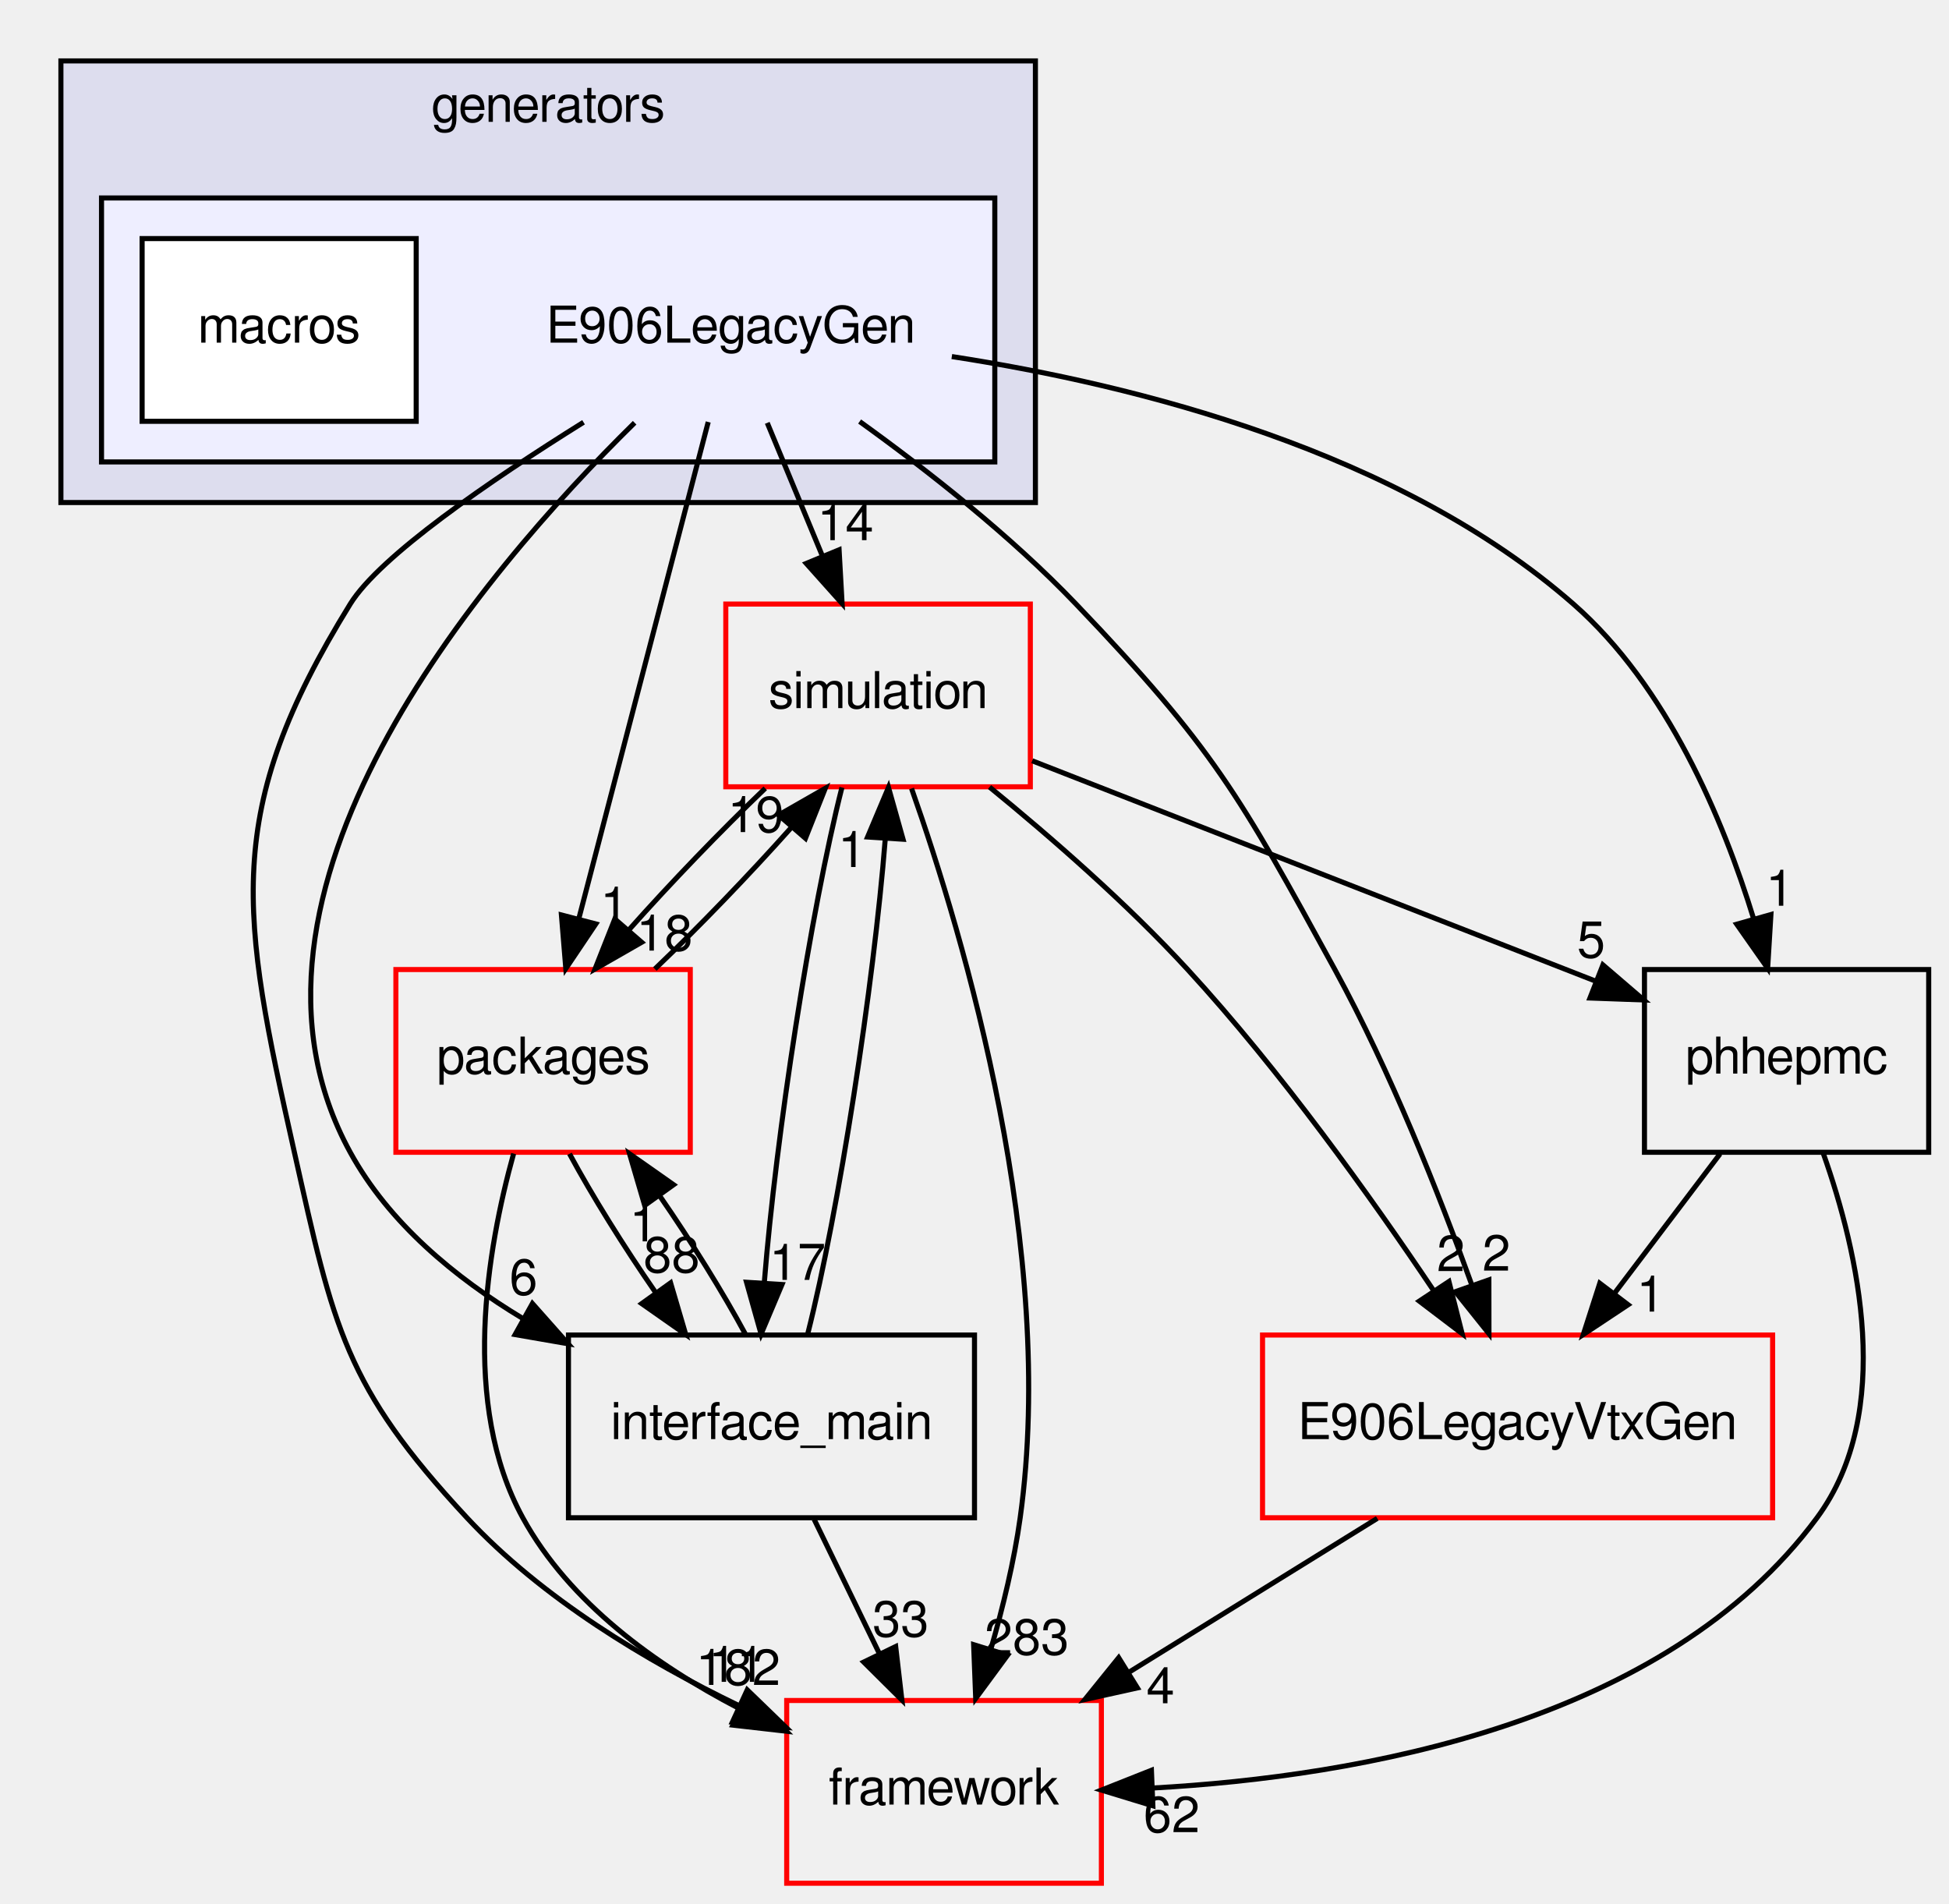
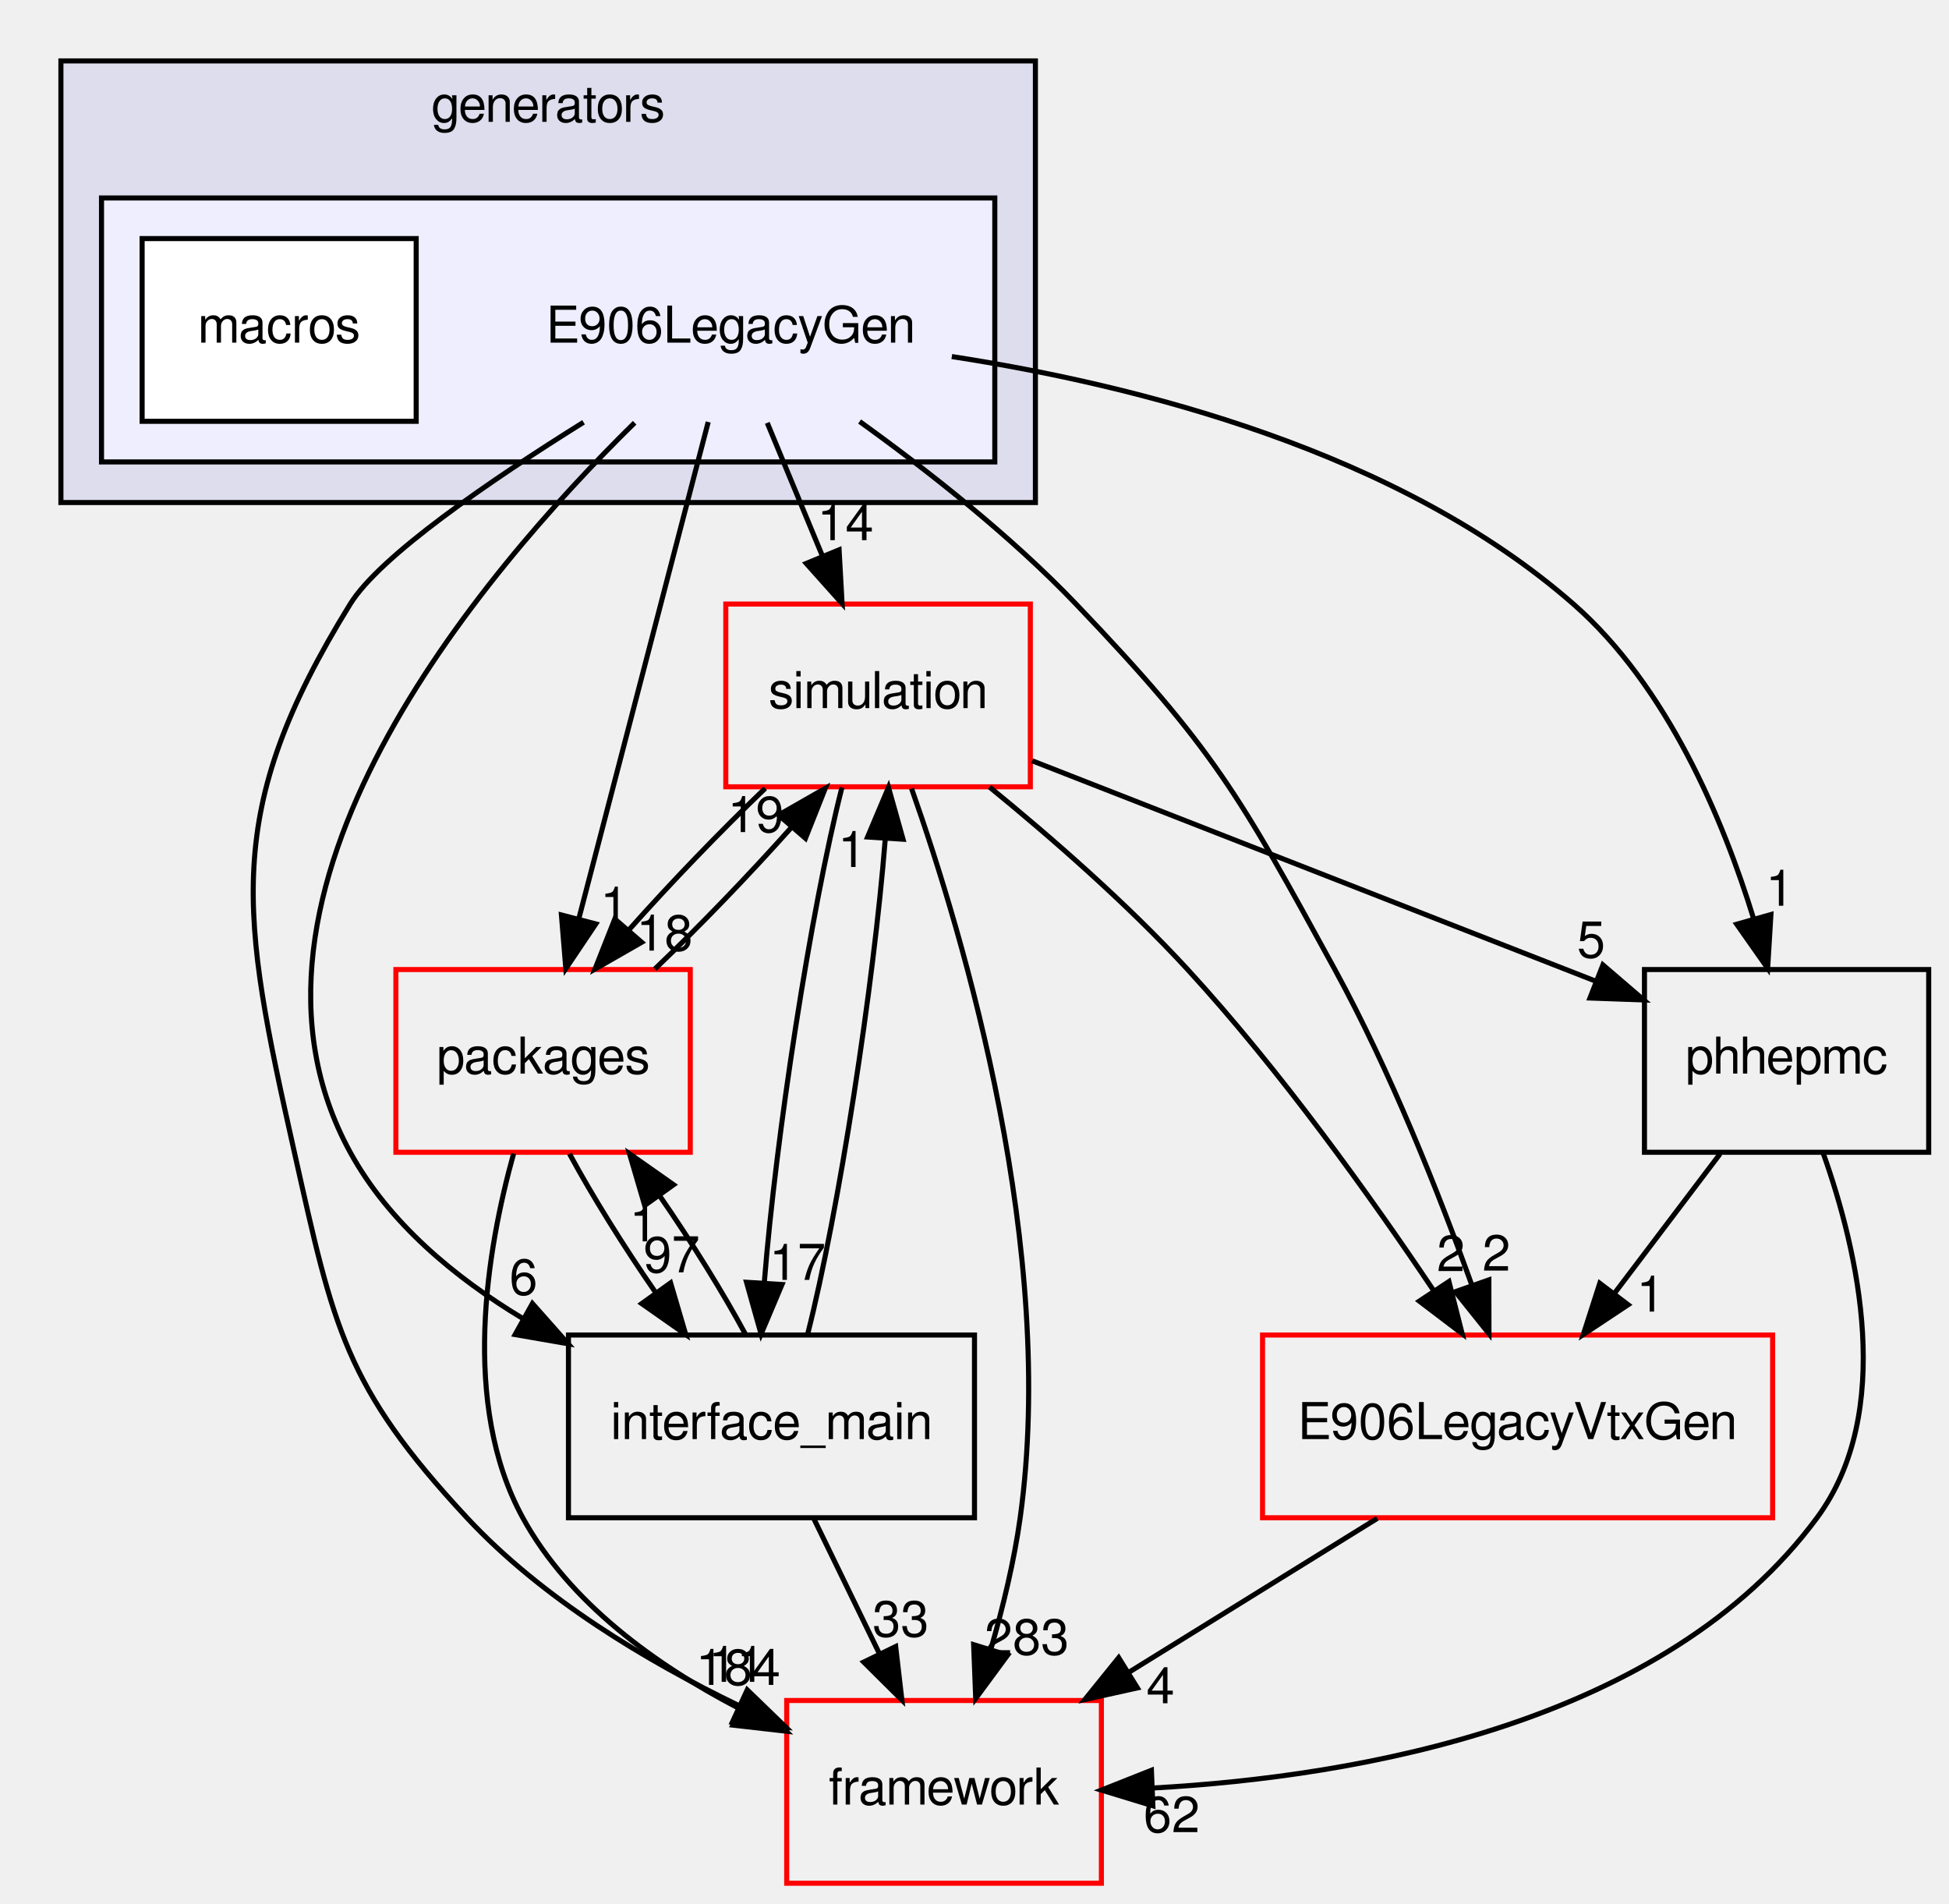
<svg xmlns="http://www.w3.org/2000/svg" xmlns:xlink="http://www.w3.org/1999/xlink" width="384pt" height="375pt" viewBox="0.00 0.00 384.00 375.00">
  <g id="graph0" class="graph" transform="scale(1 1) rotate(0) translate(4 371)">
    <g id="clust1" class="cluster">
      <g id="a_clust1">
        <a xlink:href="dir_1a6567115d8fe4eed7adc9cd640ab127.html" target="_top" xlink:title="generators">
          <polygon fill="#ddddee" stroke="black" points="8,-272 8,-359 200,-359 200,-272 8,-272" />
          <text text-anchor="middle" x="104" y="-347" font-family="FreeSans" font-size="10.00">generators</text>
        </a>
      </g>
    </g>
    <g id="clust2" class="cluster">
      <g id="a_clust2">
        <a xlink:href="dir_7ea3cf3554778141e4c84ab6ef528d6b.html" target="_top">
          <polygon fill="#eeeeff" stroke="black" points="16,-280 16,-332 192,-332 192,-280 16,-280" />
        </a>
      </g>
    </g>
    <g id="node1" class="node">
      <text text-anchor="middle" x="140" y="-303.5" font-family="FreeSans" font-size="10.00">E906LegacyGen</text>
    </g>
    <g id="node3" class="node">
      <g id="a_node3">
        <a xlink:href="dir_0a538a087021ce8adf1d4849fdeba031.html" target="_top" xlink:title="simulation">
          <polygon fill="none" stroke="red" points="199,-252 139,-252 139,-216 199,-216 199,-252" />
          <text text-anchor="middle" x="169" y="-231.5" font-family="FreeSans" font-size="10.00">simulation</text>
        </a>
      </g>
    </g>
    <g id="edge15" class="edge">
      <path fill="none" stroke="black" d="M147.169,-287.697C150.435,-279.813 154.374,-270.304 158.002,-261.546" />
      <polygon fill="black" stroke="black" points="161.32,-262.683 161.914,-252.104 154.853,-260.003 161.32,-262.683" />
      <g id="a_edge15-headlabel">
        <a xlink:href="dir_000075_000093.html" target="_top" xlink:title="14">
          <text text-anchor="middle" x="162.567" y="-264.59" font-family="FreeSans" font-size="10.00">14</text>
        </a>
      </g>
    </g>
    <g id="node4" class="node">
      <g id="a_node4">
        <a xlink:href="dir_5e295cd396ed00d01dcf10a6f0e423f9.html" target="_top" xlink:title="packages">
          <polygon fill="none" stroke="red" points="132,-180 74,-180 74,-144 132,-144 132,-180" />
          <text text-anchor="middle" x="103" y="-159.5" font-family="FreeSans" font-size="10.00">packages</text>
        </a>
      </g>
    </g>
    <g id="edge16" class="edge">
      <path fill="none" stroke="black" d="M135.537,-287.871C129.203,-263.564 117.544,-218.819 110.039,-190.013" />
      <polygon fill="black" stroke="black" points="113.387,-188.984 107.479,-180.189 106.613,-190.749 113.387,-188.984" />
      <g id="a_edge16-headlabel">
        <a xlink:href="dir_000075_000089.html" target="_top" xlink:title="1">
          <text text-anchor="middle" x="117.041" y="-189.246" font-family="FreeSans" font-size="10.00">1</text>
        </a>
      </g>
    </g>
    <g id="node5" class="node">
      <g id="a_node5">
        <a xlink:href="dir_5423efcba057f4c1ef44ba423b1d942f.html" target="_top" xlink:title="E906LegacyVtxGen">
          <polygon fill="none" stroke="red" points="345.25,-108 244.75,-108 244.75,-72 345.25,-72 345.25,-108" />
          <text text-anchor="middle" x="295" y="-87.5" font-family="FreeSans" font-size="10.00">E906LegacyVtxGen</text>
        </a>
      </g>
    </g>
    <g id="edge17" class="edge">
      <path fill="none" stroke="black" d="M165.368,-287.963C178.825,-278.275 195.18,-265.421 208,-252 235.087,-223.644 240.188,-214.408 259,-180 269.946,-159.98 279.479,-135.921 285.981,-117.868" />
      <polygon fill="black" stroke="black" points="289.343,-118.86 289.359,-108.265 282.739,-116.537 289.343,-118.86" />
      <g id="a_edge17-headlabel">
        <a xlink:href="dir_000075_000077.html" target="_top" xlink:title="2">
          <text text-anchor="middle" x="290.828" y="-120.693" font-family="FreeSans" font-size="10.00">2</text>
        </a>
      </g>
    </g>
    <g id="node6" class="node">
      <g id="a_node6">
        <a xlink:href="dir_21fa564a88be47a3879b0c5d4f9e77d5.html" target="_top" xlink:title="interface_main">
          <polygon fill="none" stroke="black" points="188,-108 108,-108 108,-72 188,-72 188,-108" />
          <text text-anchor="middle" x="148" y="-87.5" font-family="FreeSans" font-size="10.00">interface_main</text>
        </a>
      </g>
    </g>
    <g id="edge18" class="edge">
      <path fill="none" stroke="black" d="M121.04,-287.717C90.649,-257.837 37.144,-194.839 65,-144 72.615,-130.102 85.598,-119.319 99.062,-111.219" />
      <polygon fill="black" stroke="black" points="100.898,-114.203 107.929,-106.277 97.49,-108.088 100.898,-114.203" />
      <g id="a_edge18-headlabel">
        <a xlink:href="dir_000075_000081.html" target="_top" xlink:title="6">
          <text text-anchor="middle" x="99.14" y="-115.933" font-family="FreeSans" font-size="10.00">6</text>
        </a>
      </g>
    </g>
    <g id="node7" class="node">
      <g id="a_node7">
        <a xlink:href="dir_87fe4235a70b0022344c07fb2c51b78b.html" target="_top" xlink:title="phhepmc">
          <polygon fill="none" stroke="black" points="376,-180 320,-180 320,-144 376,-144 376,-180" />
          <text text-anchor="middle" x="348" y="-159.5" font-family="FreeSans" font-size="10.00">phhepmc</text>
        </a>
      </g>
    </g>
    <g id="edge19" class="edge">
      <path fill="none" stroke="black" d="M183.529,-300.758C220.06,-295.134 271.64,-282.103 306,-252 324.494,-235.797 335.468,-209.685 341.532,-189.925" />
      <polygon fill="black" stroke="black" points="344.913,-190.833 344.27,-180.258 338.178,-188.926 344.913,-190.833" />
      <g id="a_edge19-headlabel">
        <a xlink:href="dir_000075_000079.html" target="_top" xlink:title="1">
          <text text-anchor="middle" x="346.666" y="-192.565" font-family="FreeSans" font-size="10.00">1</text>
        </a>
      </g>
    </g>
    <g id="node8" class="node">
      <g id="a_node8">
        <a xlink:href="dir_ec5b6dea0f546bb9c4903c2bcb98e114.html" target="_top" xlink:title="framework">
          <polygon fill="none" stroke="red" points="213,-36 151,-36 151,-0 213,-0 213,-36" />
          <text text-anchor="middle" x="182" y="-15.5" font-family="FreeSans" font-size="10.00">framework</text>
        </a>
      </g>
    </g>
    <g id="edge20" class="edge">
      <path fill="none" stroke="black" d="M110.973,-287.814C92.436,-276.241 70.826,-261.426 65,-252 39.633,-210.958 43.443,-191.079 54,-144 61.743,-109.469 63.896,-97.91 88,-72 102.778,-56.114 123.423,-43.754 141.603,-34.982" />
      <polygon fill="black" stroke="black" points="143.225,-38.088 150.84,-30.722 140.294,-31.731 143.225,-38.088" />
      <g id="a_edge20-headlabel">
        <a xlink:href="dir_000075_000070.html" target="_top" xlink:title="11">
          <text text-anchor="middle" x="141.15" y="-39.672" font-family="FreeSans" font-size="10.00">11</text>
        </a>
      </g>
    </g>
    <g id="node2" class="node">
      <g id="a_node2">
        <a xlink:href="dir_333428ad351a0b7eb32dec2327323f21.html" target="_top" xlink:title="macros">
          <polygon fill="white" stroke="black" points="78,-324 24,-324 24,-288 78,-288 78,-324" />
          <text text-anchor="middle" x="51" y="-303.5" font-family="FreeSans" font-size="10.00">macros</text>
        </a>
      </g>
    </g>
    <g id="edge1" class="edge">
      <path fill="none" stroke="black" d="M146.77,-215.697C137.992,-207.305 128.15,-197.07 119.949,-187.861" />
      <polygon fill="black" stroke="black" points="122.424,-185.373 113.232,-180.104 117.132,-189.955 122.424,-185.373" />
      <g id="a_edge1-headlabel">
        <a xlink:href="dir_000093_000089.html" target="_top" xlink:title="18">
          <text text-anchor="middle" x="126.923" y="-183.732" font-family="FreeSans" font-size="10.00">18</text>
        </a>
      </g>
    </g>
    <g id="edge2" class="edge">
      <path fill="none" stroke="black" d="M190.962,-215.949C203.076,-206.059 218.04,-193.016 230,-180 248.245,-160.143 266.102,-135.175 278.468,-116.742" />
      <polygon fill="black" stroke="black" points="281.475,-118.54 284.075,-108.269 275.638,-114.677 281.475,-118.54" />
      <g id="a_edge2-headlabel">
        <a xlink:href="dir_000093_000077.html" target="_top" xlink:title="2">
          <text text-anchor="middle" x="281.859" y="-120.605" font-family="FreeSans" font-size="10.00">2</text>
        </a>
      </g>
    </g>
    <g id="edge3" class="edge">
      <path fill="none" stroke="black" d="M161.882,-215.871C155.745,-191.67 148.879,-147.211 146.592,-118.393" />
      <polygon fill="black" stroke="black" points="150.071,-117.95 145.951,-108.189 143.085,-118.389 150.071,-117.95" />
      <g id="a_edge3-headlabel">
        <a xlink:href="dir_000093_000081.html" target="_top" xlink:title="17">
          <text text-anchor="middle" x="153.13" y="-118.86" font-family="FreeSans" font-size="10.00">17</text>
        </a>
      </g>
    </g>
    <g id="edge4" class="edge">
      <path fill="none" stroke="black" d="M199.365,-221.125C230.05,-209.126 277.52,-190.562 310.528,-177.654" />
      <polygon fill="black" stroke="black" points="311.811,-180.91 319.85,-174.008 309.262,-174.391 311.811,-180.91" />
      <g id="a_edge4-headlabel">
        <a xlink:href="dir_000093_000079.html" target="_top" xlink:title="5">
          <text text-anchor="middle" x="309.498" y="-182.364" font-family="FreeSans" font-size="10.00">5</text>
        </a>
      </g>
    </g>
    <g id="edge5" class="edge">
      <path fill="none" stroke="black" d="M175.595,-215.669C185.991,-186.235 204.293,-124.55 197,-72 195.817,-63.475 193.612,-54.394 191.249,-46.201" />
      <polygon fill="black" stroke="black" points="194.522,-44.937 188.238,-36.407 187.832,-46.994 194.522,-44.937" />
      <g id="a_edge5-headlabel">
        <a xlink:href="dir_000093_000070.html" target="_top" xlink:title="283">
          <text text-anchor="middle" x="198.293" y="-45.038" font-family="FreeSans" font-size="10.00">283</text>
        </a>
      </g>
    </g>
    <g id="edge6" class="edge">
      <path fill="none" stroke="black" d="M125.022,-180.104C133.783,-188.467 143.629,-198.694 151.856,-207.92" />
      <polygon fill="black" stroke="black" points="149.405,-210.436 158.601,-215.697 154.693,-205.849 149.405,-210.436" />
      <g id="a_edge6-headlabel">
        <a xlink:href="dir_000089_000093.html" target="_top" xlink:title="19">
          <text text-anchor="middle" x="144.905" y="-207.08" font-family="FreeSans" font-size="10.00">19</text>
        </a>
      </g>
    </g>
    <g id="edge7" class="edge">
      <path fill="none" stroke="black" d="M108.208,-143.697C112.646,-135.474 118.867,-125.483 125.138,-116.421" />
      <polygon fill="black" stroke="black" points="128.12,-118.269 131.109,-108.104 122.434,-114.186 128.12,-118.269" />
      <g id="a_edge7-headlabel">
-         <a xlink:href="dir_000089_000081.html" target="_top" xlink:title="88">
-           <text text-anchor="middle" x="128.33" y="-120.345" font-family="FreeSans" font-size="10.00">88</text>
+         <a xlink:href="dir_000089_000081.html" target="_top" xlink:title="97">
+           <text text-anchor="middle" x="128.33" y="-120.345" font-family="FreeSans" font-size="10.00">97</text>
        </a>
      </g>
    </g>
    <g id="edge8" class="edge">
      <path fill="none" stroke="black" d="M97.194,-143.742C91.943,-124.884 86.737,-94.381 99,-72 108.203,-55.205 125.243,-42.96 141.5,-34.499" />
      <polygon fill="black" stroke="black" points="143.435,-37.451 150.917,-29.949 140.39,-31.149 143.435,-37.451" />
      <g id="a_edge8-headlabel">
-         <a xlink:href="dir_000089_000070.html" target="_top" xlink:title="182">
-           <text text-anchor="middle" x="141.434" y="-39.072" font-family="FreeSans" font-size="10.00">182</text>
+         <a xlink:href="dir_000089_000070.html" target="_top" xlink:title="184">
+           <text text-anchor="middle" x="141.434" y="-39.072" font-family="FreeSans" font-size="10.00">184</text>
        </a>
      </g>
    </g>
    <g id="edge9" class="edge">
      <path fill="none" stroke="black" d="M267.357,-71.876C252.582,-62.724 234.209,-51.342 218.297,-41.485" />
      <polygon fill="black" stroke="black" points="220.093,-38.481 209.749,-36.19 216.407,-44.431 220.093,-38.481" />
      <g id="a_edge9-headlabel">
        <a xlink:href="dir_000077_000070.html" target="_top" xlink:title="4">
          <text text-anchor="middle" x="224.644" y="-35.46" font-family="FreeSans" font-size="10.00">4</text>
        </a>
      </g>
    </g>
    <g id="edge10" class="edge">
      <path fill="none" stroke="black" d="M155.133,-108.189C161.272,-132.424 168.135,-176.888 170.414,-205.679" />
      <polygon fill="black" stroke="black" points="166.934,-206.11 171.051,-215.871 173.92,-205.672 166.934,-206.11" />
      <g id="a_edge10-headlabel">
        <a xlink:href="dir_000081_000093.html" target="_top" xlink:title="1">
          <text text-anchor="middle" x="163.875" y="-200.199" font-family="FreeSans" font-size="10.00">1</text>
        </a>
      </g>
    </g>
    <g id="edge11" class="edge">
      <path fill="none" stroke="black" d="M142.899,-108.104C138.491,-116.298 132.284,-126.282 126.014,-135.359" />
      <polygon fill="black" stroke="black" points="123.019,-133.53 120.039,-143.697 128.709,-137.607 123.019,-133.53" />
      <g id="a_edge11-headlabel">
        <a xlink:href="dir_000081_000089.html" target="_top" xlink:title="1">
          <text text-anchor="middle" x="122.805" y="-126.454" font-family="FreeSans" font-size="10.00">1</text>
        </a>
      </g>
    </g>
    <g id="edge12" class="edge">
      <path fill="none" stroke="black" d="M156.404,-71.697C160.275,-63.728 164.952,-54.099 169.243,-45.264" />
      <polygon fill="black" stroke="black" points="172.471,-46.629 173.692,-36.104 166.175,-43.57 172.471,-46.629" />
      <g id="a_edge12-headlabel">
        <a xlink:href="dir_000081_000070.html" target="_top" xlink:title="33">
          <text text-anchor="middle" x="173.455" y="-48.602" font-family="FreeSans" font-size="10.00">33</text>
        </a>
      </g>
    </g>
    <g id="edge13" class="edge">
      <path fill="none" stroke="black" d="M334.899,-143.697C328.609,-135.389 320.953,-125.277 314.035,-116.141" />
      <polygon fill="black" stroke="black" points="316.777,-113.964 307.95,-108.104 311.196,-118.19 316.777,-113.964" />
      <g id="a_edge13-headlabel">
        <a xlink:href="dir_000079_000077.html" target="_top" xlink:title="1">
          <text text-anchor="middle" x="321.211" y="-112.616" font-family="FreeSans" font-size="10.00">1</text>
        </a>
      </g>
    </g>
    <g id="edge14" class="edge">
      <path fill="none" stroke="black" d="M355.241,-143.753C362.127,-124.341 369.361,-92.807 354,-72 324.123,-31.531 263.804,-21.001 223.145,-18.759" />
      <polygon fill="black" stroke="black" points="223.141,-15.256 213.007,-18.348 222.857,-22.25 223.141,-15.256" />
      <g id="a_edge14-headlabel">
        <a xlink:href="dir_000079_000070.html" target="_top" xlink:title="62">
          <text text-anchor="middle" x="226.848" y="-10.065" font-family="FreeSans" font-size="10.00">62</text>
        </a>
      </g>
    </g>
  </g>
</svg>
